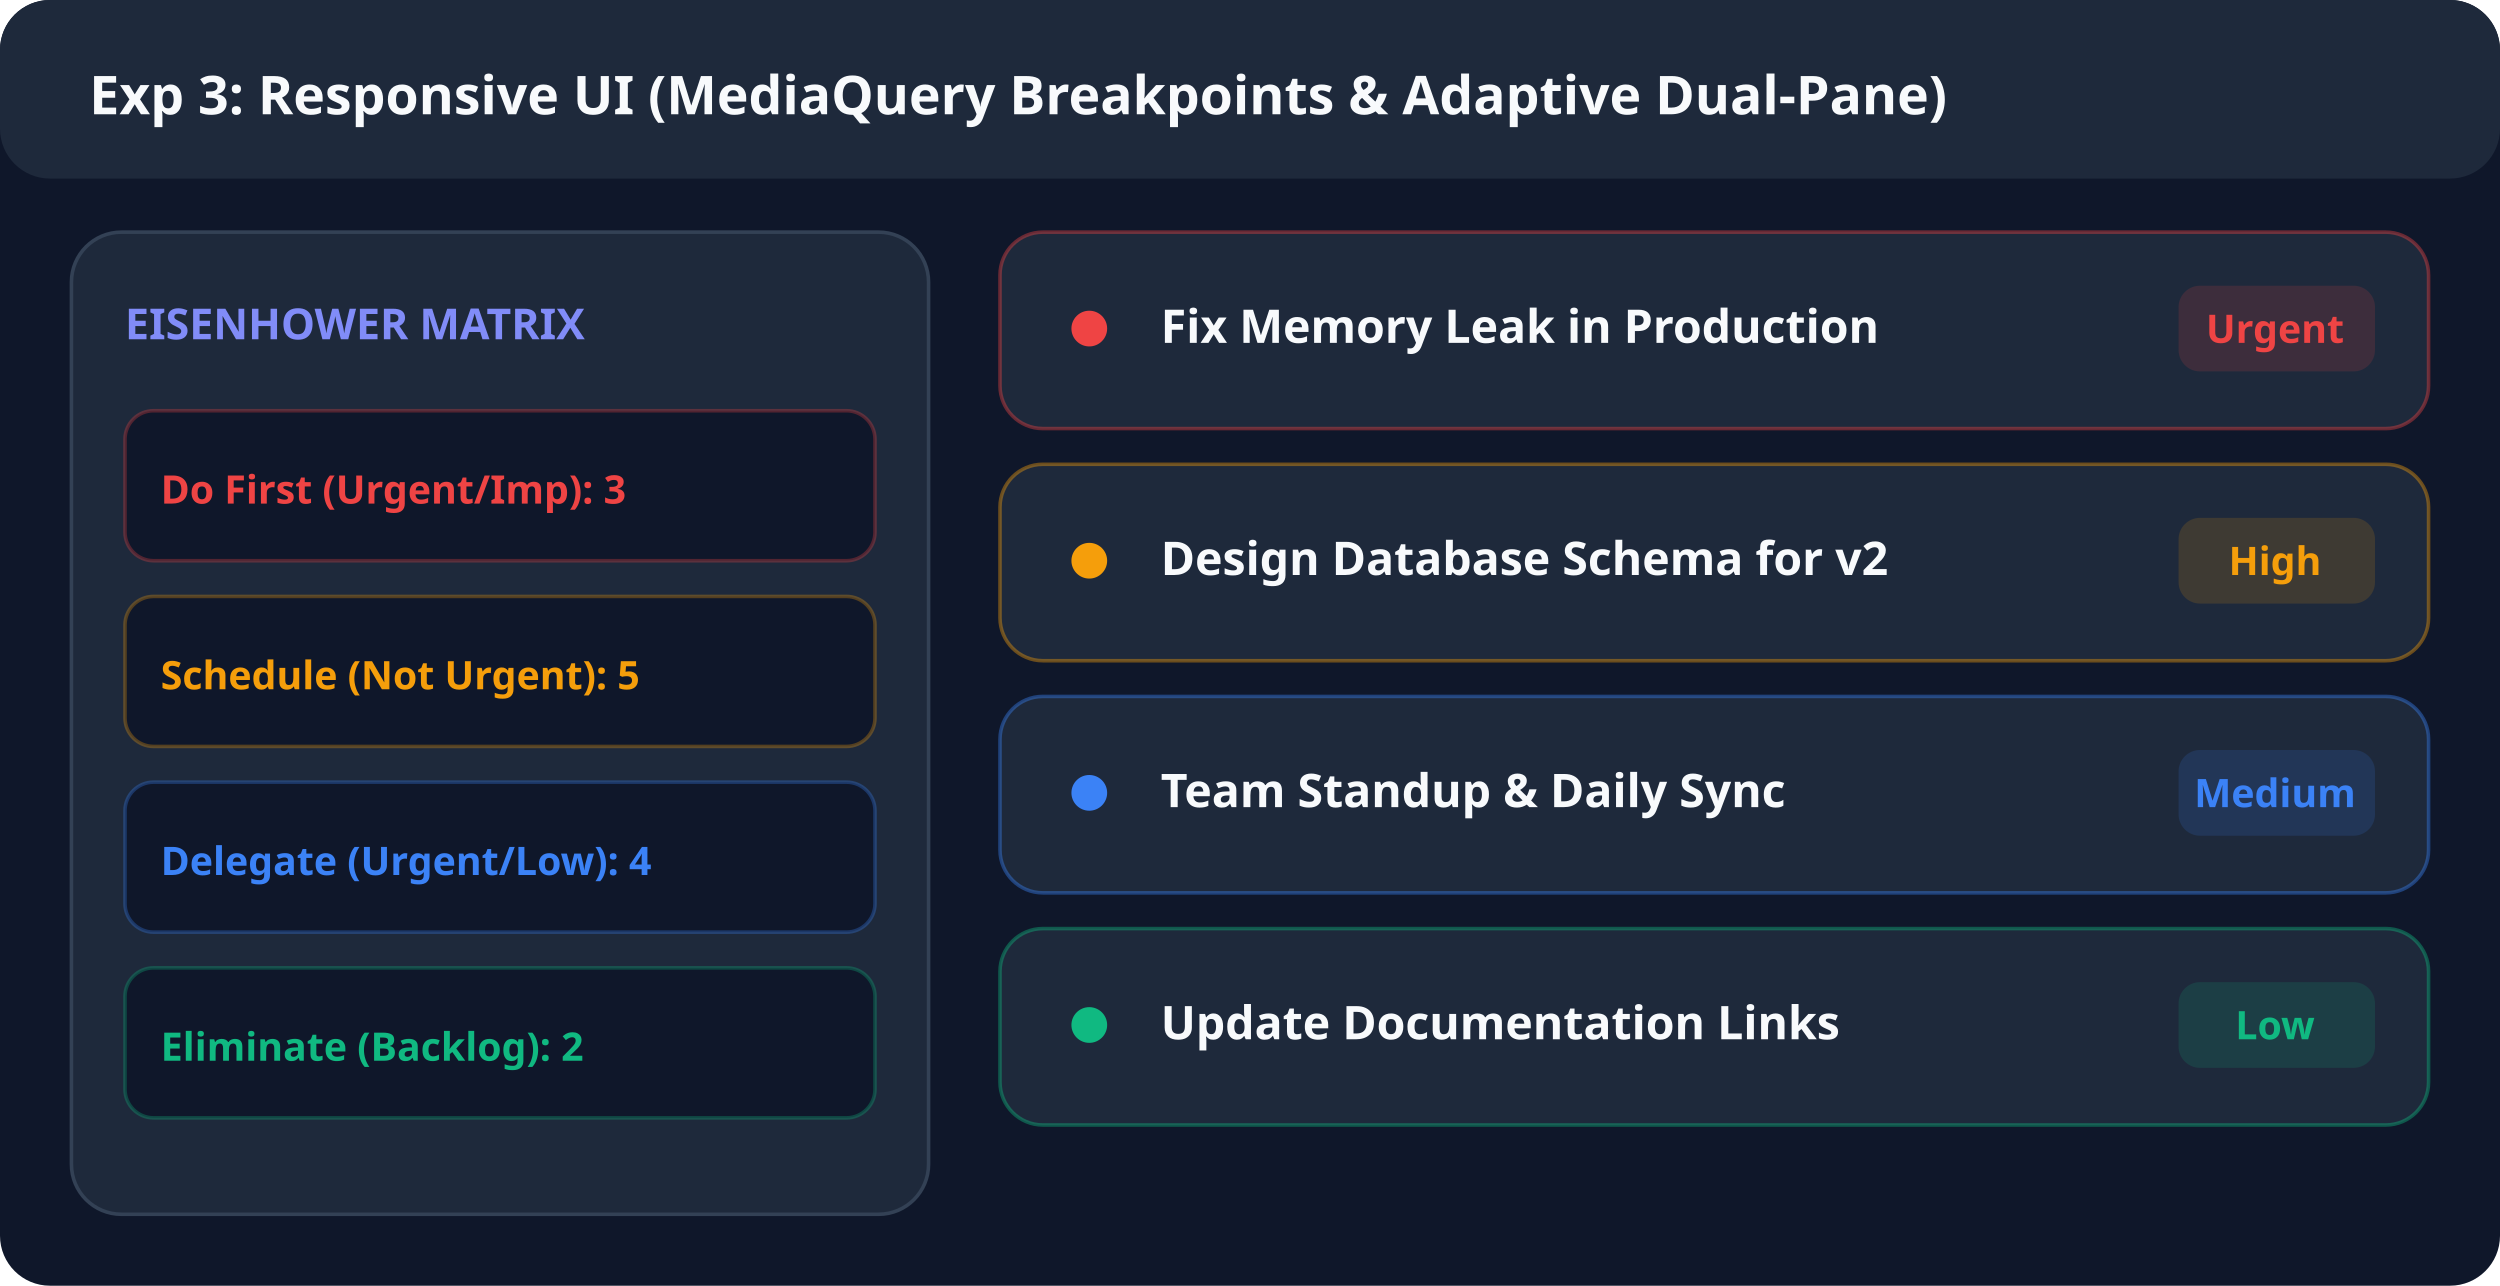
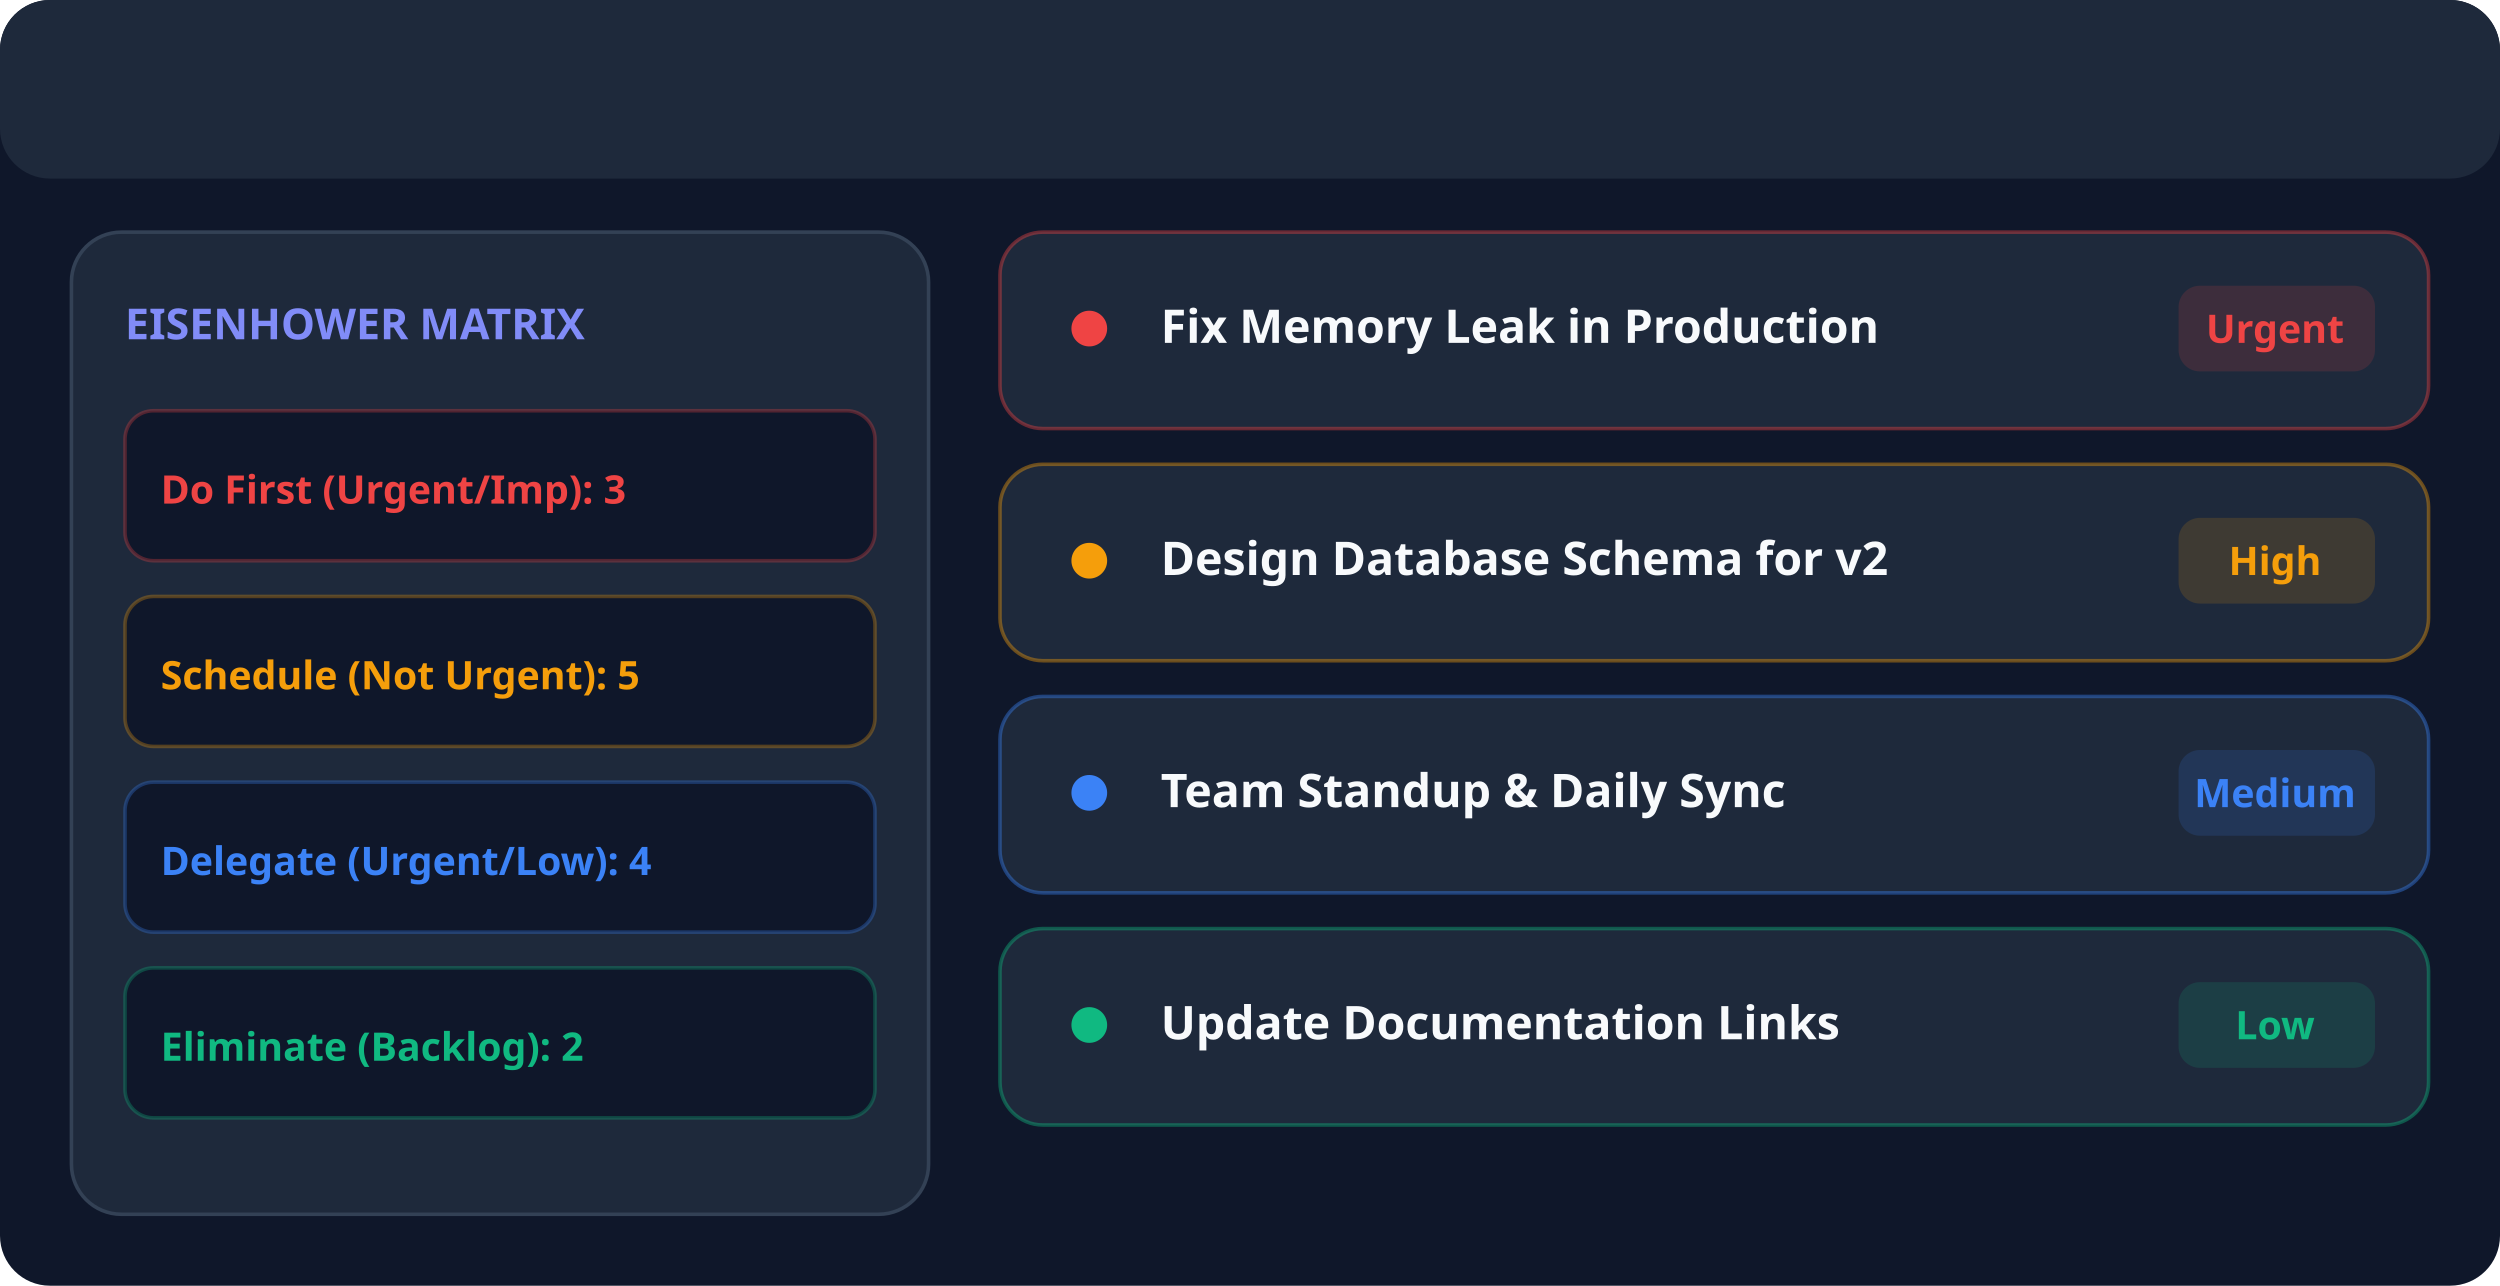
<svg xmlns="http://www.w3.org/2000/svg" viewBox="0 0 700 360" width="100%" height="100%">
  <rect width="700" height="360" rx="14" fill="#0F172A" />
  <rect x="0" y="0" width="700" height="50" rx="14" fill="#1E293B" />
-   <text x="25" y="32" fill="#F8FAFC" font-family="sans-serif" font-size="15" font-weight="bold">Exp 3: Responsive UI (MediaQuery Breakpoints &amp; Adaptive Dual-Pane)</text>
  <rect x="20" y="65" width="240" height="275" rx="14" fill="#1E293B" stroke="#334155" />
  <text x="35" y="95" fill="#818CF8" font-family="sans-serif" font-size="12" font-weight="bold">EISENHOWER MATRIX</text>
  <rect x="35" y="115" width="210" height="42" rx="8" fill="#0F172A" stroke="#EF4444" stroke-opacity="0.3" />
  <text x="45" y="141" fill="#EF4444" font-family="sans-serif" font-size="11" font-weight="bold">Do First (Urgent/Imp): 3</text>
  <rect x="35" y="167" width="210" height="42" rx="8" fill="#0F172A" stroke="#F59E0B" stroke-opacity="0.3" />
  <text x="45" y="193" fill="#F59E0B" font-family="sans-serif" font-size="11" font-weight="bold">Schedule (Not Urgent): 5</text>
  <rect x="35" y="219" width="210" height="42" rx="8" fill="#0F172A" stroke="#3B82F6" stroke-opacity="0.3" />
  <text x="45" y="245" fill="#3B82F6" font-family="sans-serif" font-size="11" font-weight="bold">Delegate (Urgent/Low): 4</text>
  <rect x="35" y="271" width="210" height="42" rx="8" fill="#0F172A" stroke="#10B981" stroke-opacity="0.3" />
  <text x="45" y="297" fill="#10B981" font-family="sans-serif" font-size="11" font-weight="bold">Eliminate (Backlog): 2</text>
  <rect x="280" y="65" width="400" height="55" rx="12" fill="#1E293B" stroke="#EF4444" stroke-opacity="0.4" />
  <circle cx="305" cy="92" r="5" fill="#EF4444" />
  <text x="325" y="96" fill="#F8FAFC" font-family="sans-serif" font-size="13" font-weight="bold">Fix Memory Leak in Production</text>
  <rect x="610" y="80" width="55" height="24" rx="6" fill="#EF4444" fill-opacity="0.15" />
  <text x="637" y="96" fill="#EF4444" font-family="sans-serif" font-size="11" font-weight="bold" text-anchor="middle">Urgent</text>
  <rect x="280" y="130" width="400" height="55" rx="12" fill="#1E293B" stroke="#F59E0B" stroke-opacity="0.4" />
  <circle cx="305" cy="157" r="5" fill="#F59E0B" />
  <text x="325" y="161" fill="#F8FAFC" font-family="sans-serif" font-size="13" font-weight="bold">Design Database Schema for v2</text>
  <rect x="610" y="145" width="55" height="24" rx="6" fill="#F59E0B" fill-opacity="0.15" />
  <text x="637" y="161" fill="#F59E0B" font-family="sans-serif" font-size="11" font-weight="bold" text-anchor="middle">High</text>
  <rect x="280" y="195" width="400" height="55" rx="12" fill="#1E293B" stroke="#3B82F6" stroke-opacity="0.4" />
  <circle cx="305" cy="222" r="5" fill="#3B82F6" />
  <text x="325" y="226" fill="#F8FAFC" font-family="sans-serif" font-size="13" font-weight="bold">Team Standup &amp; Daily Sync</text>
  <rect x="610" y="210" width="55" height="24" rx="6" fill="#3B82F6" fill-opacity="0.15" />
  <text x="637" y="226" fill="#3B82F6" font-family="sans-serif" font-size="11" font-weight="bold" text-anchor="middle">Medium</text>
  <rect x="280" y="260" width="400" height="55" rx="12" fill="#1E293B" stroke="#10B981" stroke-opacity="0.4" />
  <circle cx="305" cy="287" r="5" fill="#10B981" />
  <text x="325" y="291" fill="#F8FAFC" font-family="sans-serif" font-size="13" font-weight="bold">Update Documentation Links</text>
  <rect x="610" y="275" width="55" height="24" rx="6" fill="#10B981" fill-opacity="0.15" />
  <text x="637" y="291" fill="#10B981" font-family="sans-serif" font-size="11" font-weight="bold" text-anchor="middle">Low</text>
</svg>
